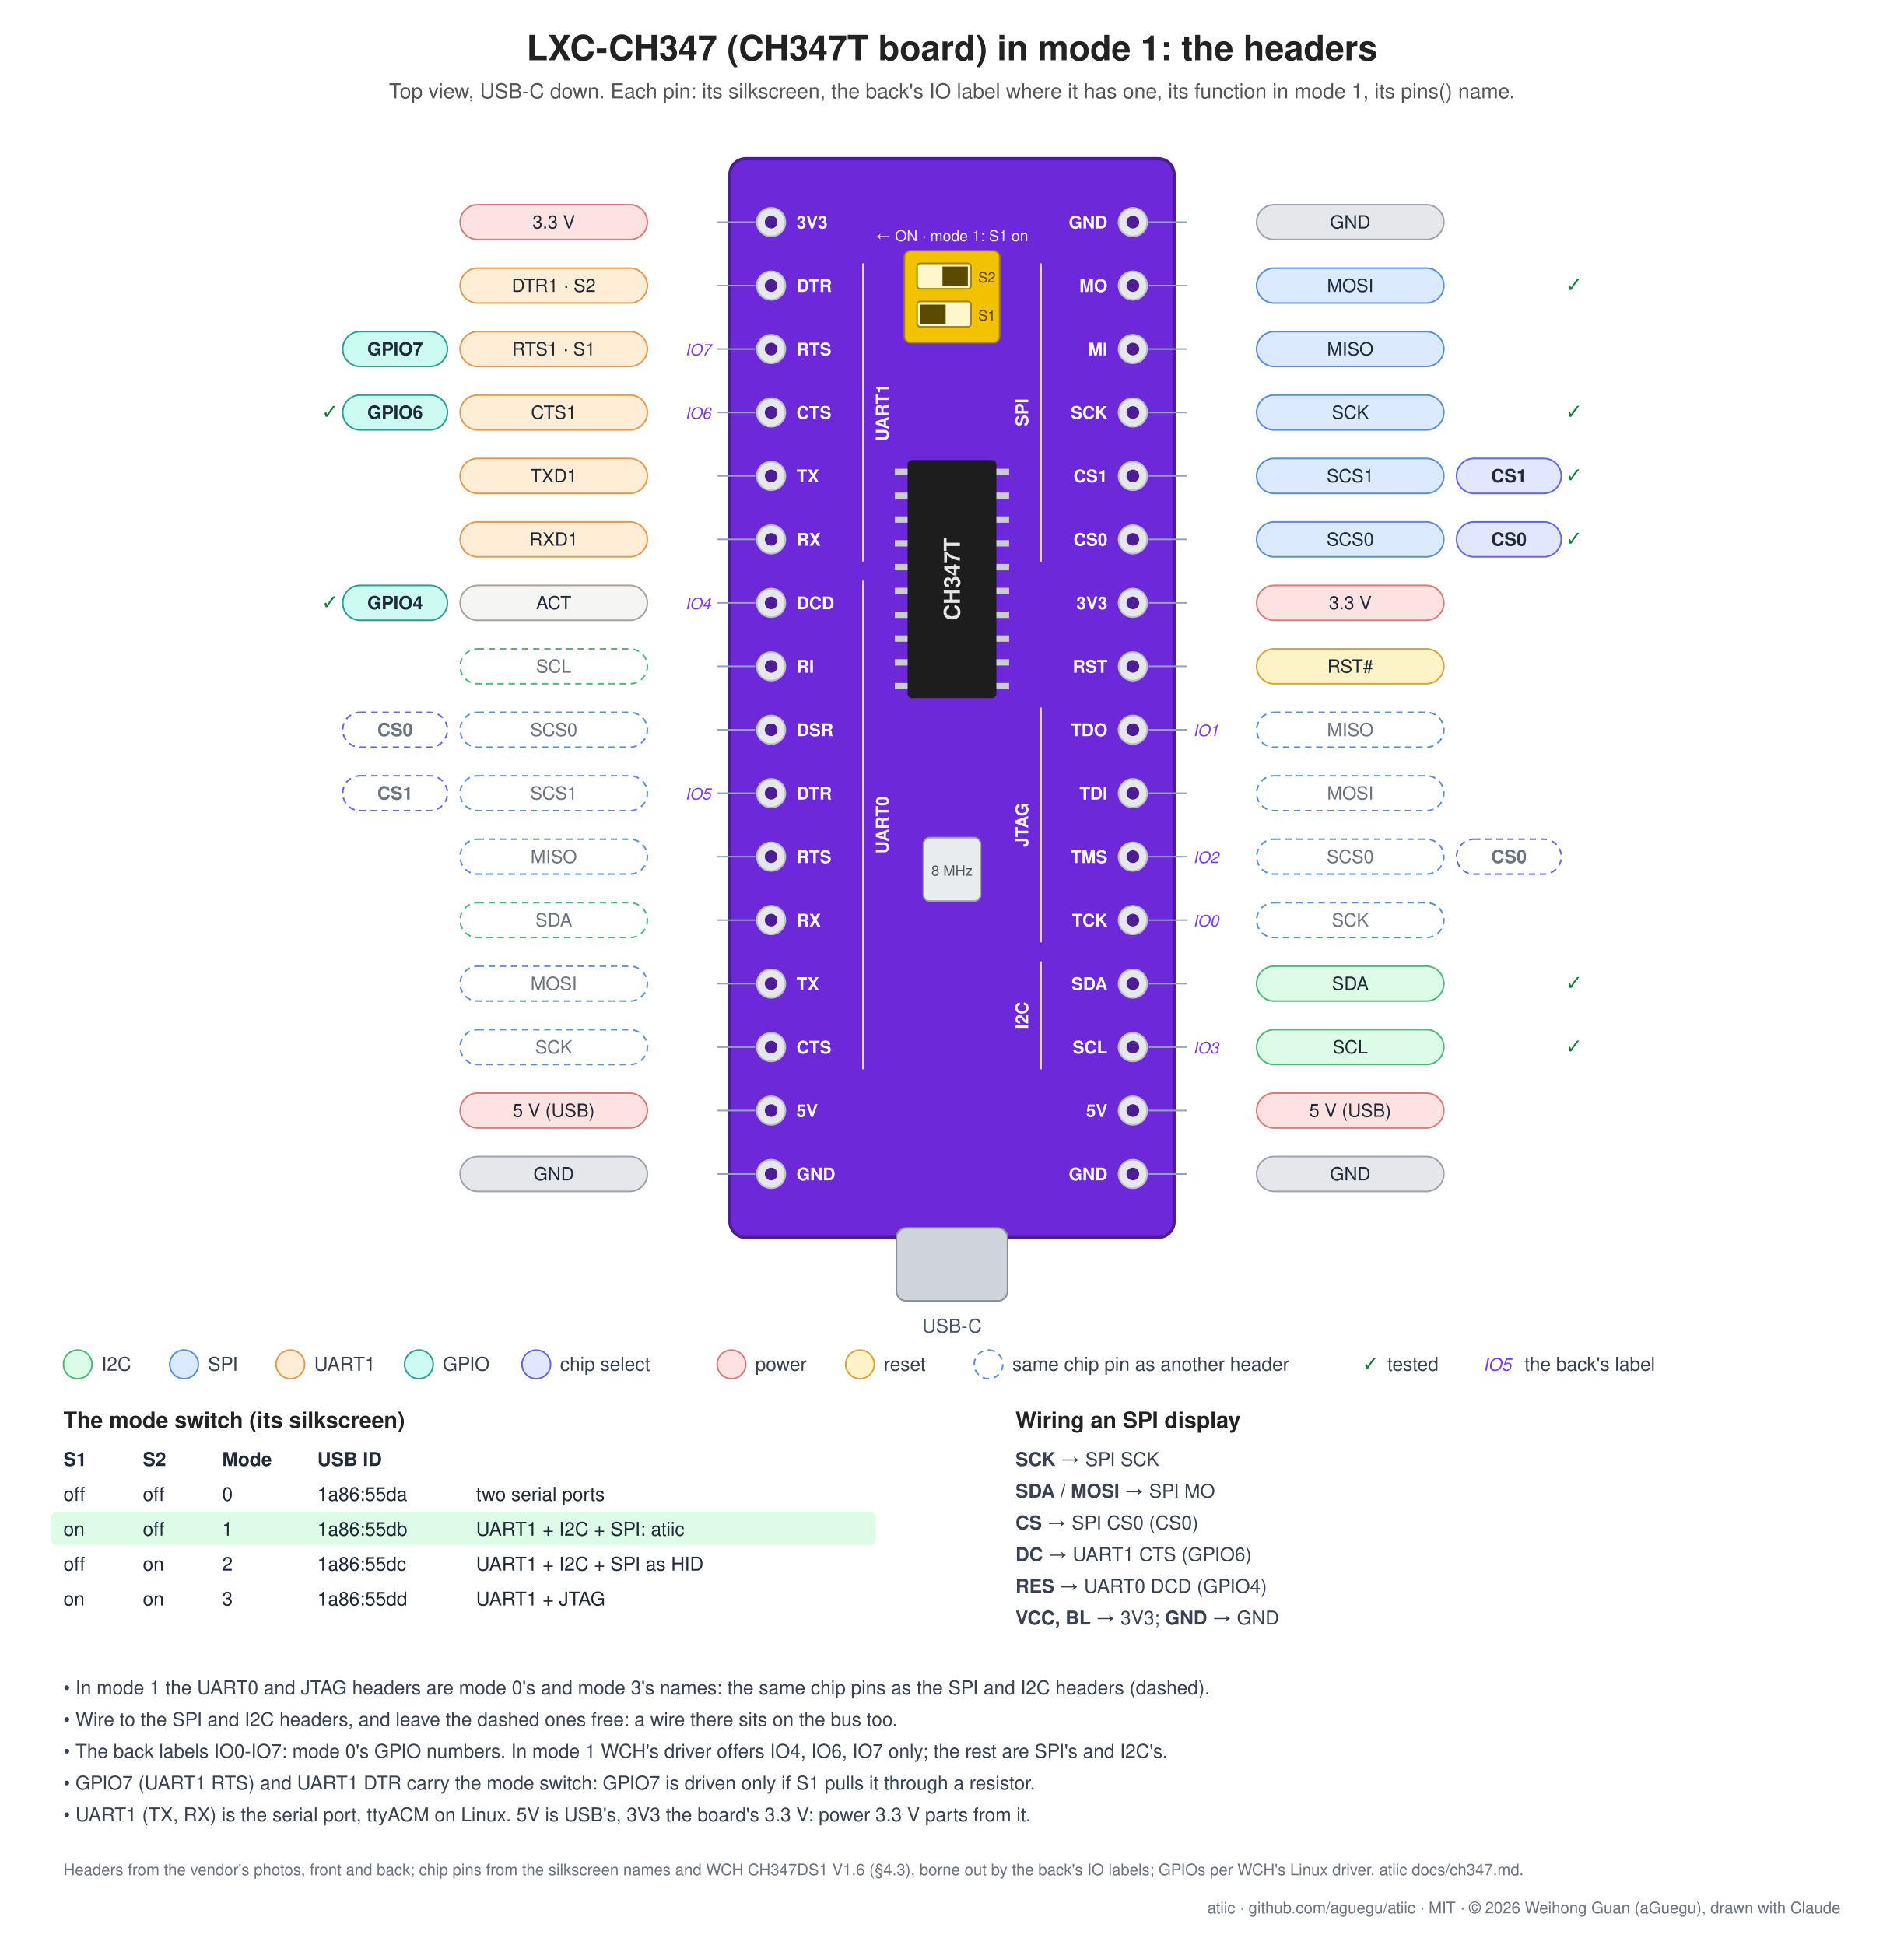
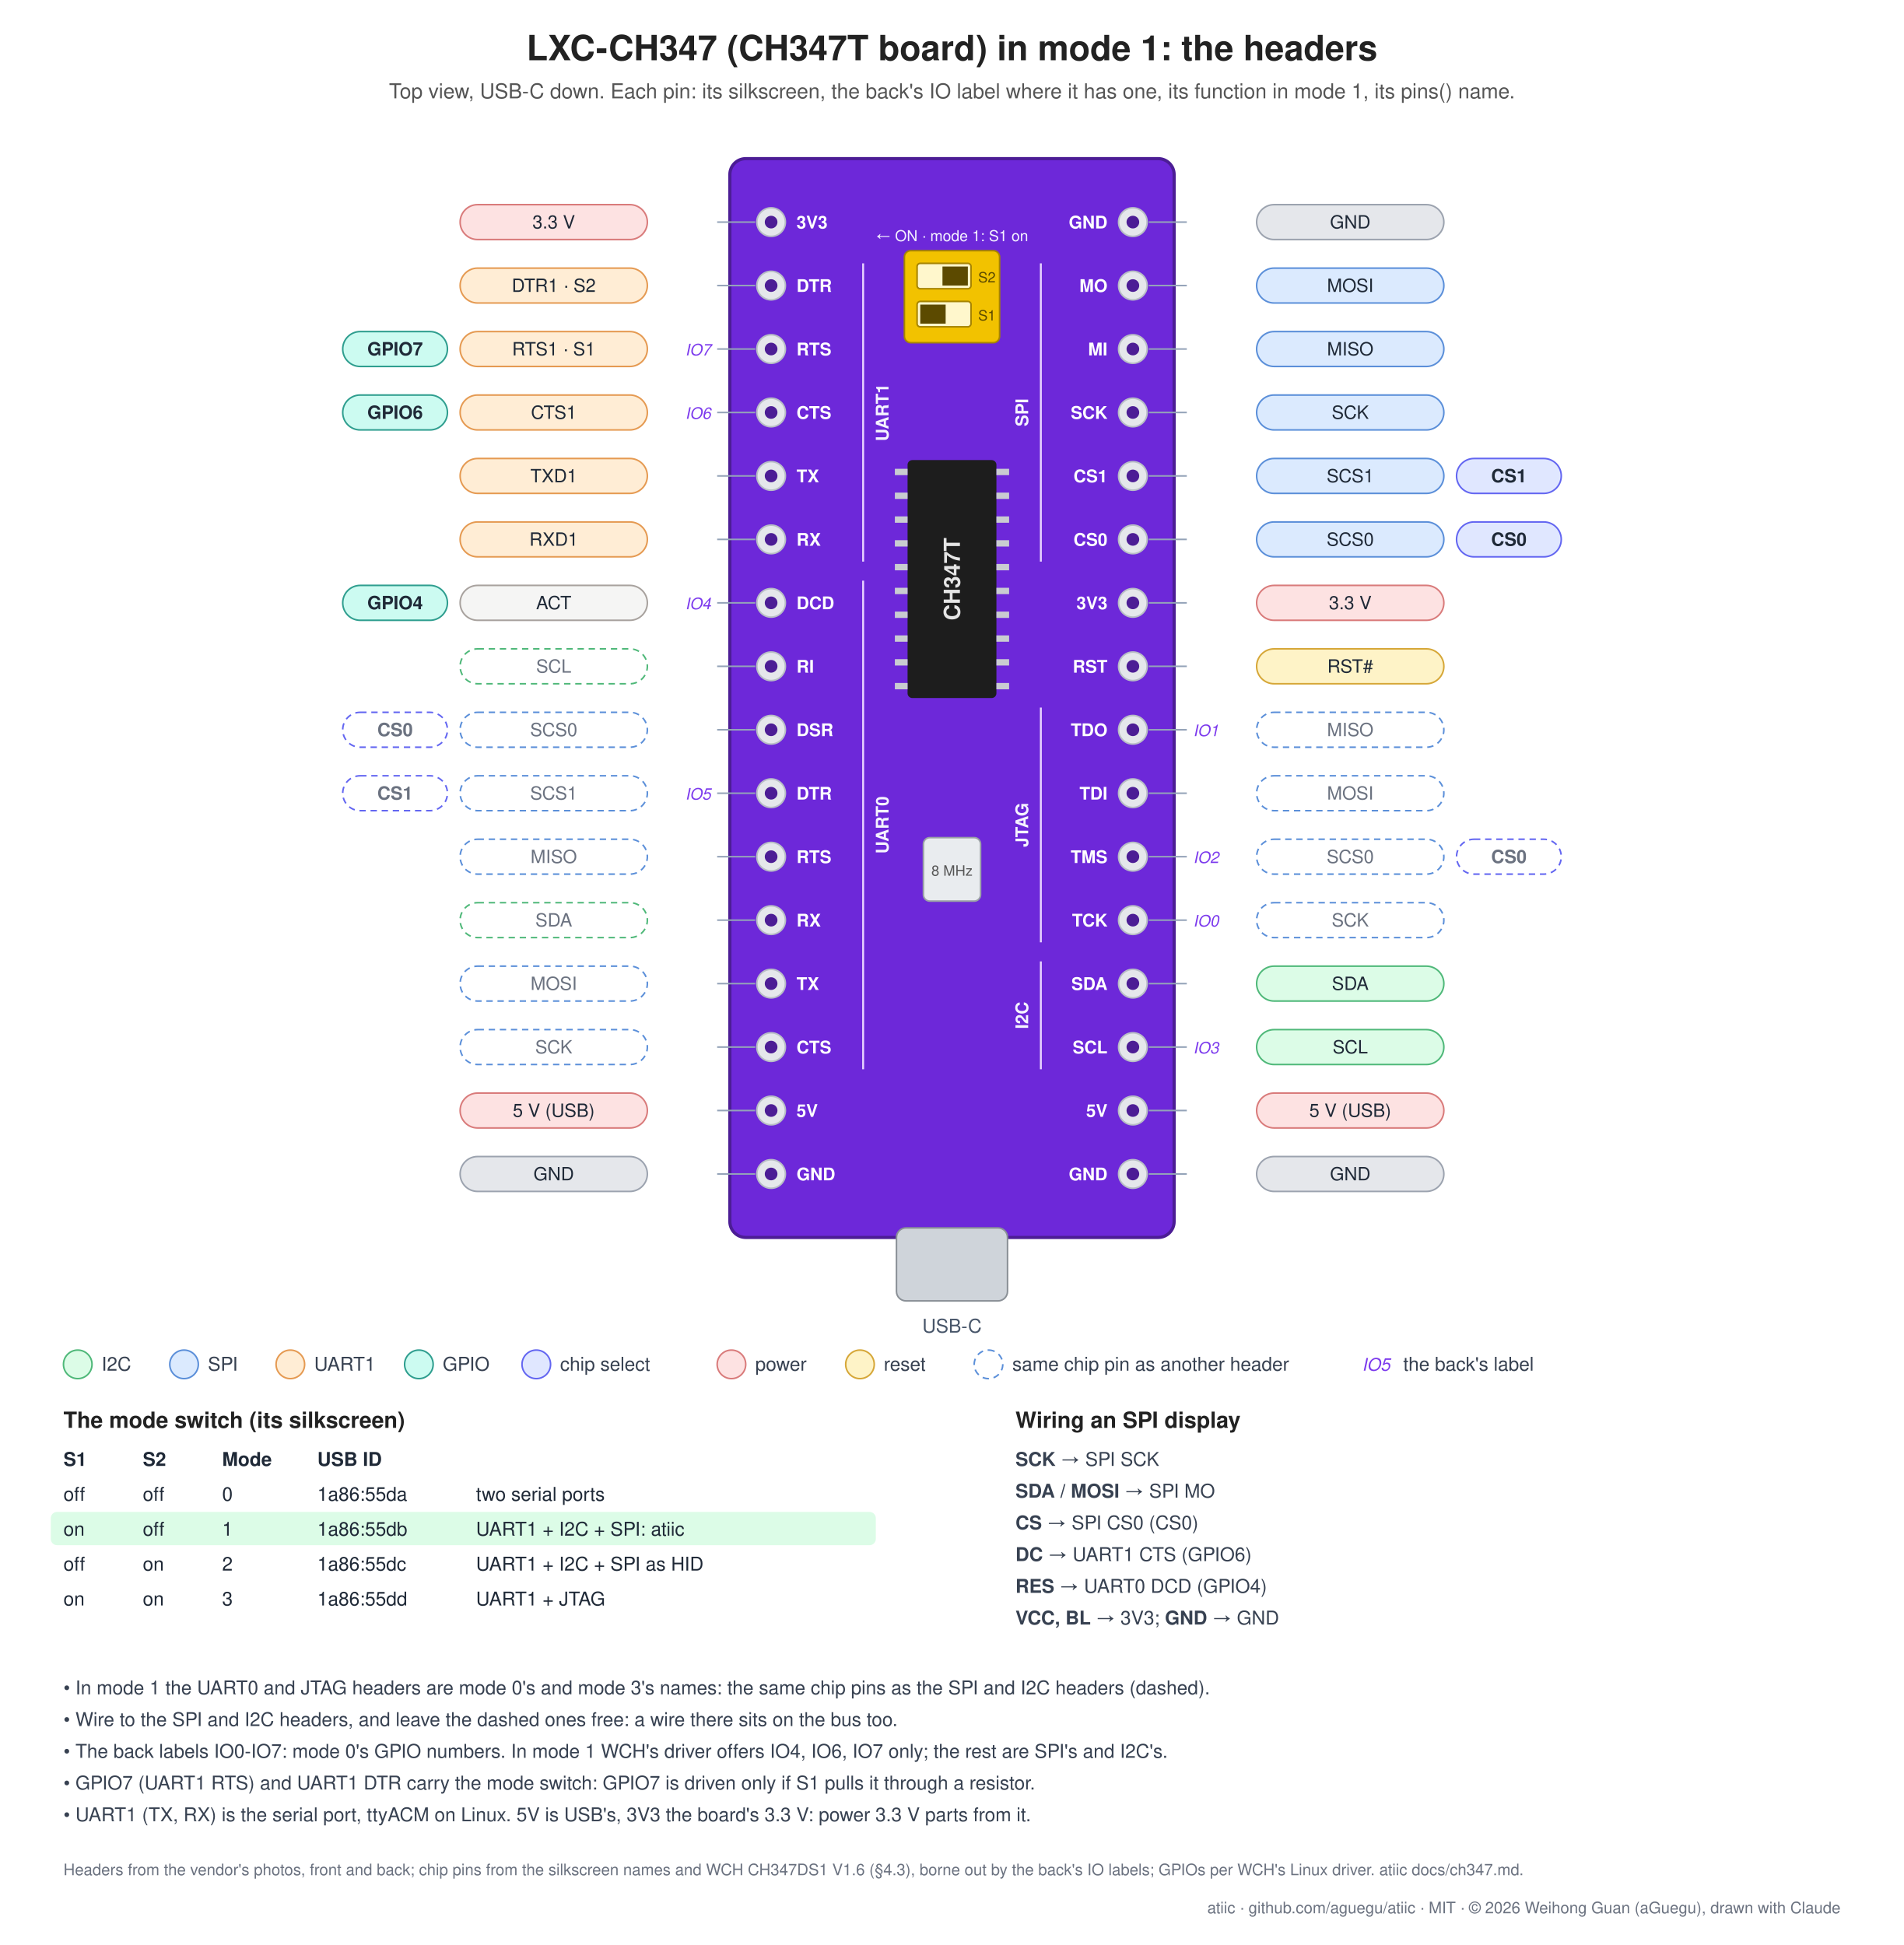
<svg xmlns="http://www.w3.org/2000/svg" viewBox="0 0 1200 1226" width="1200" height="1226" font-family="Helvetica, Arial, sans-serif">
  <rect width="1200" height="1226" fill="#ffffff" />
  <text x="600.0" y="38" text-anchor="middle" font-size="22" font-weight="bold" fill="#222">LXC-CH347 (CH347T board) in mode 1: the headers</text>
  <text x="600.0" y="62" text-anchor="middle" font-size="13" fill="#555">Top view, USB-C down. Each pin: its silkscreen, the back's IO label where it has one, its function in mode 1, its pins() name.</text>
  <rect x="460" y="100" width="280" height="680" rx="10" fill="#6d28d9" stroke="#4c1d95" stroke-width="2" />
  <circle cx="486" cy="740" r="9" fill="#e5e7eb" stroke="#b8bec5" />
  <circle cx="486" cy="740" r="4" fill="#4c1d95" />
  <text x="502" y="744" text-anchor="start" font-size="11" font-weight="bold" fill="#fff">GND</text>
  <line x1="476" y1="740" x2="452" y2="740" stroke="#94a3b8" />
  <rect x="290" y="729" width="118" height="22" rx="11" fill="#e5e7eb" stroke="#9ca3af" />
  <text x="349.0" y="744" text-anchor="middle" font-size="11.5" fill="#1f2937">GND</text>
  <circle cx="486" cy="700" r="9" fill="#e5e7eb" stroke="#b8bec5" />
  <circle cx="486" cy="700" r="4" fill="#4c1d95" />
  <text x="502" y="704" text-anchor="start" font-size="11" font-weight="bold" fill="#fff">5V</text>
  <line x1="476" y1="700" x2="452" y2="700" stroke="#94a3b8" />
  <rect x="290" y="689" width="118" height="22" rx="11" fill="#fde2e2" stroke="#d97b7b" />
  <text x="349.0" y="704" text-anchor="middle" font-size="11.5" fill="#1f2937">5 V (USB)</text>
  <circle cx="486" cy="660" r="9" fill="#e5e7eb" stroke="#b8bec5" />
  <circle cx="486" cy="660" r="4" fill="#4c1d95" />
  <text x="502" y="664" text-anchor="start" font-size="11" font-weight="bold" fill="#fff">CTS</text>
  <line x1="476" y1="660" x2="452" y2="660" stroke="#94a3b8" />
  <rect x="290" y="649" width="118" height="22" rx="11" fill="#ffffff" stroke="#5b8fd9" stroke-dasharray="4 3" />
  <text x="349.0" y="664" text-anchor="middle" font-size="11.5" fill="#6b7280">SCK</text>
  <circle cx="486" cy="620" r="9" fill="#e5e7eb" stroke="#b8bec5" />
  <circle cx="486" cy="620" r="4" fill="#4c1d95" />
  <text x="502" y="624" text-anchor="start" font-size="11" font-weight="bold" fill="#fff">TX</text>
  <line x1="476" y1="620" x2="452" y2="620" stroke="#94a3b8" />
  <rect x="290" y="609" width="118" height="22" rx="11" fill="#ffffff" stroke="#5b8fd9" stroke-dasharray="4 3" />
  <text x="349.0" y="624" text-anchor="middle" font-size="11.5" fill="#6b7280">MOSI</text>
  <circle cx="486" cy="580" r="9" fill="#e5e7eb" stroke="#b8bec5" />
  <circle cx="486" cy="580" r="4" fill="#4c1d95" />
  <text x="502" y="584" text-anchor="start" font-size="11" font-weight="bold" fill="#fff">RX</text>
  <line x1="476" y1="580" x2="452" y2="580" stroke="#94a3b8" />
  <rect x="290" y="569" width="118" height="22" rx="11" fill="#ffffff" stroke="#4fb879" stroke-dasharray="4 3" />
  <text x="349.0" y="584" text-anchor="middle" font-size="11.5" fill="#6b7280">SDA</text>
  <circle cx="486" cy="540" r="9" fill="#e5e7eb" stroke="#b8bec5" />
  <circle cx="486" cy="540" r="4" fill="#4c1d95" />
  <text x="502" y="544" text-anchor="start" font-size="11" font-weight="bold" fill="#fff">RTS</text>
  <line x1="476" y1="540" x2="452" y2="540" stroke="#94a3b8" />
  <rect x="290" y="529" width="118" height="22" rx="11" fill="#ffffff" stroke="#5b8fd9" stroke-dasharray="4 3" />
  <text x="349.0" y="544" text-anchor="middle" font-size="11.5" fill="#6b7280">MISO</text>
  <circle cx="486" cy="500" r="9" fill="#e5e7eb" stroke="#b8bec5" />
  <circle cx="486" cy="500" r="4" fill="#4c1d95" />
  <text x="502" y="504" text-anchor="start" font-size="11" font-weight="bold" fill="#fff">DTR</text>
  <line x1="476" y1="500" x2="452" y2="500" stroke="#94a3b8" />
  <text x="448" y="504" text-anchor="end" font-size="10" font-style="italic" fill="#7c3aed">IO5</text>
  <rect x="290" y="489" width="118" height="22" rx="11" fill="#ffffff" stroke="#5b8fd9" stroke-dasharray="4 3" />
  <text x="349.0" y="504" text-anchor="middle" font-size="11.5" fill="#6b7280">SCS1</text>
  <rect x="216" y="489" width="66" height="22" rx="11" fill="#ffffff" stroke="#6366f1" stroke-dasharray="4 3" />
  <text x="249.0" y="504" text-anchor="middle" font-size="11.5" font-weight="bold" fill="#6b7280">CS1</text>
  <circle cx="486" cy="460" r="9" fill="#e5e7eb" stroke="#b8bec5" />
  <circle cx="486" cy="460" r="4" fill="#4c1d95" />
  <text x="502" y="464" text-anchor="start" font-size="11" font-weight="bold" fill="#fff">DSR</text>
  <line x1="476" y1="460" x2="452" y2="460" stroke="#94a3b8" />
  <rect x="290" y="449" width="118" height="22" rx="11" fill="#ffffff" stroke="#5b8fd9" stroke-dasharray="4 3" />
  <text x="349.0" y="464" text-anchor="middle" font-size="11.5" fill="#6b7280">SCS0</text>
  <rect x="216" y="449" width="66" height="22" rx="11" fill="#ffffff" stroke="#6366f1" stroke-dasharray="4 3" />
  <text x="249.0" y="464" text-anchor="middle" font-size="11.5" font-weight="bold" fill="#6b7280">CS0</text>
  <circle cx="486" cy="420" r="9" fill="#e5e7eb" stroke="#b8bec5" />
  <circle cx="486" cy="420" r="4" fill="#4c1d95" />
  <text x="502" y="424" text-anchor="start" font-size="11" font-weight="bold" fill="#fff">RI</text>
  <line x1="476" y1="420" x2="452" y2="420" stroke="#94a3b8" />
  <rect x="290" y="409" width="118" height="22" rx="11" fill="#ffffff" stroke="#4fb879" stroke-dasharray="4 3" />
  <text x="349.0" y="424" text-anchor="middle" font-size="11.5" fill="#6b7280">SCL</text>
  <circle cx="486" cy="380" r="9" fill="#e5e7eb" stroke="#b8bec5" />
  <circle cx="486" cy="380" r="4" fill="#4c1d95" />
  <text x="502" y="384" text-anchor="start" font-size="11" font-weight="bold" fill="#fff">DCD</text>
  <line x1="476" y1="380" x2="452" y2="380" stroke="#94a3b8" />
  <text x="448" y="384" text-anchor="end" font-size="10" font-style="italic" fill="#7c3aed">IO4</text>
  <rect x="290" y="369" width="118" height="22" rx="11" fill="#f5f5f4" stroke="#a8a29e" />
  <text x="349.0" y="384" text-anchor="middle" font-size="11.5" fill="#1f2937">ACT</text>
  <rect x="216" y="369" width="66" height="22" rx="11" fill="#ccfbf1" stroke="#2f9e8f" />
  <text x="249.0" y="384" text-anchor="middle" font-size="11.5" font-weight="bold" fill="#1f2937">GPIO4</text>
-   <text x="208" y="384" text-anchor="middle" font-size="13" fill="#15803d">✓</text>
  <circle cx="486" cy="340" r="9" fill="#e5e7eb" stroke="#b8bec5" />
  <circle cx="486" cy="340" r="4" fill="#4c1d95" />
  <text x="502" y="344" text-anchor="start" font-size="11" font-weight="bold" fill="#fff">RX</text>
  <line x1="476" y1="340" x2="452" y2="340" stroke="#94a3b8" />
  <rect x="290" y="329" width="118" height="22" rx="11" fill="#ffedd5" stroke="#e59a52" />
  <text x="349.0" y="344" text-anchor="middle" font-size="11.5" fill="#1f2937">RXD1</text>
  <circle cx="486" cy="300" r="9" fill="#e5e7eb" stroke="#b8bec5" />
  <circle cx="486" cy="300" r="4" fill="#4c1d95" />
  <text x="502" y="304" text-anchor="start" font-size="11" font-weight="bold" fill="#fff">TX</text>
  <line x1="476" y1="300" x2="452" y2="300" stroke="#94a3b8" />
  <rect x="290" y="289" width="118" height="22" rx="11" fill="#ffedd5" stroke="#e59a52" />
  <text x="349.0" y="304" text-anchor="middle" font-size="11.5" fill="#1f2937">TXD1</text>
  <circle cx="486" cy="260" r="9" fill="#e5e7eb" stroke="#b8bec5" />
  <circle cx="486" cy="260" r="4" fill="#4c1d95" />
  <text x="502" y="264" text-anchor="start" font-size="11" font-weight="bold" fill="#fff">CTS</text>
  <line x1="476" y1="260" x2="452" y2="260" stroke="#94a3b8" />
  <text x="448" y="264" text-anchor="end" font-size="10" font-style="italic" fill="#7c3aed">IO6</text>
  <rect x="290" y="249" width="118" height="22" rx="11" fill="#ffedd5" stroke="#e59a52" />
  <text x="349.0" y="264" text-anchor="middle" font-size="11.5" fill="#1f2937">CTS1</text>
  <rect x="216" y="249" width="66" height="22" rx="11" fill="#ccfbf1" stroke="#2f9e8f" />
  <text x="249.0" y="264" text-anchor="middle" font-size="11.5" font-weight="bold" fill="#1f2937">GPIO6</text>
-   <text x="208" y="264" text-anchor="middle" font-size="13" fill="#15803d">✓</text>
  <circle cx="486" cy="220" r="9" fill="#e5e7eb" stroke="#b8bec5" />
  <circle cx="486" cy="220" r="4" fill="#4c1d95" />
  <text x="502" y="224" text-anchor="start" font-size="11" font-weight="bold" fill="#fff">RTS</text>
  <line x1="476" y1="220" x2="452" y2="220" stroke="#94a3b8" />
  <text x="448" y="224" text-anchor="end" font-size="10" font-style="italic" fill="#7c3aed">IO7</text>
  <rect x="290" y="209" width="118" height="22" rx="11" fill="#ffedd5" stroke="#e59a52" />
  <text x="349.0" y="224" text-anchor="middle" font-size="11.5" fill="#1f2937">RTS1 · S1</text>
  <rect x="216" y="209" width="66" height="22" rx="11" fill="#ccfbf1" stroke="#2f9e8f" />
  <text x="249.0" y="224" text-anchor="middle" font-size="11.5" font-weight="bold" fill="#1f2937">GPIO7</text>
  <circle cx="486" cy="180" r="9" fill="#e5e7eb" stroke="#b8bec5" />
  <circle cx="486" cy="180" r="4" fill="#4c1d95" />
  <text x="502" y="184" text-anchor="start" font-size="11" font-weight="bold" fill="#fff">DTR</text>
  <line x1="476" y1="180" x2="452" y2="180" stroke="#94a3b8" />
  <rect x="290" y="169" width="118" height="22" rx="11" fill="#ffedd5" stroke="#e59a52" />
  <text x="349.0" y="184" text-anchor="middle" font-size="11.5" fill="#1f2937">DTR1 · S2</text>
  <circle cx="486" cy="140" r="9" fill="#e5e7eb" stroke="#b8bec5" />
  <circle cx="486" cy="140" r="4" fill="#4c1d95" />
  <text x="502" y="144" text-anchor="start" font-size="11" font-weight="bold" fill="#fff">3V3</text>
  <line x1="476" y1="140" x2="452" y2="140" stroke="#94a3b8" />
  <rect x="290" y="129" width="118" height="22" rx="11" fill="#fde2e2" stroke="#d97b7b" />
  <text x="349.0" y="144" text-anchor="middle" font-size="11.5" fill="#1f2937">3.3 V</text>
  <circle cx="714" cy="740" r="9" fill="#e5e7eb" stroke="#b8bec5" />
  <circle cx="714" cy="740" r="4" fill="#4c1d95" />
  <text x="698" y="744" text-anchor="end" font-size="11" font-weight="bold" fill="#fff">GND</text>
  <line x1="724" y1="740" x2="748" y2="740" stroke="#94a3b8" />
  <rect x="792" y="729" width="118" height="22" rx="11" fill="#e5e7eb" stroke="#9ca3af" />
  <text x="851.0" y="744" text-anchor="middle" font-size="11.5" fill="#1f2937">GND</text>
  <circle cx="714" cy="700" r="9" fill="#e5e7eb" stroke="#b8bec5" />
  <circle cx="714" cy="700" r="4" fill="#4c1d95" />
  <text x="698" y="704" text-anchor="end" font-size="11" font-weight="bold" fill="#fff">5V</text>
  <line x1="724" y1="700" x2="748" y2="700" stroke="#94a3b8" />
  <rect x="792" y="689" width="118" height="22" rx="11" fill="#fde2e2" stroke="#d97b7b" />
  <text x="851.0" y="704" text-anchor="middle" font-size="11.5" fill="#1f2937">5 V (USB)</text>
  <circle cx="714" cy="660" r="9" fill="#e5e7eb" stroke="#b8bec5" />
  <circle cx="714" cy="660" r="4" fill="#4c1d95" />
  <text x="698" y="664" text-anchor="end" font-size="11" font-weight="bold" fill="#fff">SCL</text>
  <line x1="724" y1="660" x2="748" y2="660" stroke="#94a3b8" />
  <text x="752" y="664" text-anchor="start" font-size="10" font-style="italic" fill="#7c3aed">IO3</text>
  <rect x="792" y="649" width="118" height="22" rx="11" fill="#dcfce7" stroke="#4fb879" />
  <text x="851.0" y="664" text-anchor="middle" font-size="11.5" fill="#1f2937">SCL</text>
-   <text x="992" y="664" text-anchor="middle" font-size="13" fill="#15803d">✓</text>
  <circle cx="714" cy="620" r="9" fill="#e5e7eb" stroke="#b8bec5" />
  <circle cx="714" cy="620" r="4" fill="#4c1d95" />
  <text x="698" y="624" text-anchor="end" font-size="11" font-weight="bold" fill="#fff">SDA</text>
  <line x1="724" y1="620" x2="748" y2="620" stroke="#94a3b8" />
  <rect x="792" y="609" width="118" height="22" rx="11" fill="#dcfce7" stroke="#4fb879" />
  <text x="851.0" y="624" text-anchor="middle" font-size="11.5" fill="#1f2937">SDA</text>
-   <text x="992" y="624" text-anchor="middle" font-size="13" fill="#15803d">✓</text>
  <circle cx="714" cy="580" r="9" fill="#e5e7eb" stroke="#b8bec5" />
  <circle cx="714" cy="580" r="4" fill="#4c1d95" />
  <text x="698" y="584" text-anchor="end" font-size="11" font-weight="bold" fill="#fff">TCK</text>
  <line x1="724" y1="580" x2="748" y2="580" stroke="#94a3b8" />
  <text x="752" y="584" text-anchor="start" font-size="10" font-style="italic" fill="#7c3aed">IO0</text>
  <rect x="792" y="569" width="118" height="22" rx="11" fill="#ffffff" stroke="#5b8fd9" stroke-dasharray="4 3" />
  <text x="851.0" y="584" text-anchor="middle" font-size="11.5" fill="#6b7280">SCK</text>
  <circle cx="714" cy="540" r="9" fill="#e5e7eb" stroke="#b8bec5" />
  <circle cx="714" cy="540" r="4" fill="#4c1d95" />
  <text x="698" y="544" text-anchor="end" font-size="11" font-weight="bold" fill="#fff">TMS</text>
  <line x1="724" y1="540" x2="748" y2="540" stroke="#94a3b8" />
  <text x="752" y="544" text-anchor="start" font-size="10" font-style="italic" fill="#7c3aed">IO2</text>
  <rect x="792" y="529" width="118" height="22" rx="11" fill="#ffffff" stroke="#5b8fd9" stroke-dasharray="4 3" />
  <text x="851.0" y="544" text-anchor="middle" font-size="11.5" fill="#6b7280">SCS0</text>
  <rect x="918" y="529" width="66" height="22" rx="11" fill="#ffffff" stroke="#6366f1" stroke-dasharray="4 3" />
  <text x="951.0" y="544" text-anchor="middle" font-size="11.5" font-weight="bold" fill="#6b7280">CS0</text>
  <circle cx="714" cy="500" r="9" fill="#e5e7eb" stroke="#b8bec5" />
  <circle cx="714" cy="500" r="4" fill="#4c1d95" />
  <text x="698" y="504" text-anchor="end" font-size="11" font-weight="bold" fill="#fff">TDI</text>
  <line x1="724" y1="500" x2="748" y2="500" stroke="#94a3b8" />
  <rect x="792" y="489" width="118" height="22" rx="11" fill="#ffffff" stroke="#5b8fd9" stroke-dasharray="4 3" />
  <text x="851.0" y="504" text-anchor="middle" font-size="11.5" fill="#6b7280">MOSI</text>
  <circle cx="714" cy="460" r="9" fill="#e5e7eb" stroke="#b8bec5" />
  <circle cx="714" cy="460" r="4" fill="#4c1d95" />
  <text x="698" y="464" text-anchor="end" font-size="11" font-weight="bold" fill="#fff">TDO</text>
  <line x1="724" y1="460" x2="748" y2="460" stroke="#94a3b8" />
  <text x="752" y="464" text-anchor="start" font-size="10" font-style="italic" fill="#7c3aed">IO1</text>
  <rect x="792" y="449" width="118" height="22" rx="11" fill="#ffffff" stroke="#5b8fd9" stroke-dasharray="4 3" />
  <text x="851.0" y="464" text-anchor="middle" font-size="11.5" fill="#6b7280">MISO</text>
  <circle cx="714" cy="420" r="9" fill="#e5e7eb" stroke="#b8bec5" />
  <circle cx="714" cy="420" r="4" fill="#4c1d95" />
  <text x="698" y="424" text-anchor="end" font-size="11" font-weight="bold" fill="#fff">RST</text>
  <line x1="724" y1="420" x2="748" y2="420" stroke="#94a3b8" />
  <rect x="792" y="409" width="118" height="22" rx="11" fill="#fef3c7" stroke="#d6a738" />
  <text x="851.0" y="424" text-anchor="middle" font-size="11.5" fill="#1f2937">RST#</text>
  <circle cx="714" cy="380" r="9" fill="#e5e7eb" stroke="#b8bec5" />
  <circle cx="714" cy="380" r="4" fill="#4c1d95" />
  <text x="698" y="384" text-anchor="end" font-size="11" font-weight="bold" fill="#fff">3V3</text>
  <line x1="724" y1="380" x2="748" y2="380" stroke="#94a3b8" />
  <rect x="792" y="369" width="118" height="22" rx="11" fill="#fde2e2" stroke="#d97b7b" />
  <text x="851.0" y="384" text-anchor="middle" font-size="11.5" fill="#1f2937">3.3 V</text>
  <circle cx="714" cy="340" r="9" fill="#e5e7eb" stroke="#b8bec5" />
  <circle cx="714" cy="340" r="4" fill="#4c1d95" />
  <text x="698" y="344" text-anchor="end" font-size="11" font-weight="bold" fill="#fff">CS0</text>
  <line x1="724" y1="340" x2="748" y2="340" stroke="#94a3b8" />
  <rect x="792" y="329" width="118" height="22" rx="11" fill="#dbeafe" stroke="#5b8fd9" />
  <text x="851.0" y="344" text-anchor="middle" font-size="11.5" fill="#1f2937">SCS0</text>
  <rect x="918" y="329" width="66" height="22" rx="11" fill="#e0e7ff" stroke="#6366f1" />
  <text x="951.0" y="344" text-anchor="middle" font-size="11.5" font-weight="bold" fill="#1f2937">CS0</text>
-   <text x="992" y="344" text-anchor="middle" font-size="13" fill="#15803d">✓</text>
  <circle cx="714" cy="300" r="9" fill="#e5e7eb" stroke="#b8bec5" />
  <circle cx="714" cy="300" r="4" fill="#4c1d95" />
  <text x="698" y="304" text-anchor="end" font-size="11" font-weight="bold" fill="#fff">CS1</text>
  <line x1="724" y1="300" x2="748" y2="300" stroke="#94a3b8" />
  <rect x="792" y="289" width="118" height="22" rx="11" fill="#dbeafe" stroke="#5b8fd9" />
  <text x="851.0" y="304" text-anchor="middle" font-size="11.5" fill="#1f2937">SCS1</text>
  <rect x="918" y="289" width="66" height="22" rx="11" fill="#e0e7ff" stroke="#6366f1" />
  <text x="951.0" y="304" text-anchor="middle" font-size="11.5" font-weight="bold" fill="#1f2937">CS1</text>
-   <text x="992" y="304" text-anchor="middle" font-size="13" fill="#15803d">✓</text>
  <circle cx="714" cy="260" r="9" fill="#e5e7eb" stroke="#b8bec5" />
  <circle cx="714" cy="260" r="4" fill="#4c1d95" />
  <text x="698" y="264" text-anchor="end" font-size="11" font-weight="bold" fill="#fff">SCK</text>
  <line x1="724" y1="260" x2="748" y2="260" stroke="#94a3b8" />
  <rect x="792" y="249" width="118" height="22" rx="11" fill="#dbeafe" stroke="#5b8fd9" />
  <text x="851.0" y="264" text-anchor="middle" font-size="11.5" fill="#1f2937">SCK</text>
-   <text x="992" y="264" text-anchor="middle" font-size="13" fill="#15803d">✓</text>
  <circle cx="714" cy="220" r="9" fill="#e5e7eb" stroke="#b8bec5" />
  <circle cx="714" cy="220" r="4" fill="#4c1d95" />
  <text x="698" y="224" text-anchor="end" font-size="11" font-weight="bold" fill="#fff">MI</text>
  <line x1="724" y1="220" x2="748" y2="220" stroke="#94a3b8" />
  <rect x="792" y="209" width="118" height="22" rx="11" fill="#dbeafe" stroke="#5b8fd9" />
  <text x="851.0" y="224" text-anchor="middle" font-size="11.5" fill="#1f2937">MISO</text>
  <circle cx="714" cy="180" r="9" fill="#e5e7eb" stroke="#b8bec5" />
  <circle cx="714" cy="180" r="4" fill="#4c1d95" />
  <text x="698" y="184" text-anchor="end" font-size="11" font-weight="bold" fill="#fff">MO</text>
  <line x1="724" y1="180" x2="748" y2="180" stroke="#94a3b8" />
  <rect x="792" y="169" width="118" height="22" rx="11" fill="#dbeafe" stroke="#5b8fd9" />
  <text x="851.0" y="184" text-anchor="middle" font-size="11.5" fill="#1f2937">MOSI</text>
-   <text x="992" y="184" text-anchor="middle" font-size="13" fill="#15803d">✓</text>
  <circle cx="714" cy="140" r="9" fill="#e5e7eb" stroke="#b8bec5" />
  <circle cx="714" cy="140" r="4" fill="#4c1d95" />
  <text x="698" y="144" text-anchor="end" font-size="11" font-weight="bold" fill="#fff">GND</text>
  <line x1="724" y1="140" x2="748" y2="140" stroke="#94a3b8" />
  <rect x="792" y="129" width="118" height="22" rx="11" fill="#e5e7eb" stroke="#9ca3af" />
  <text x="851.0" y="144" text-anchor="middle" font-size="11.5" fill="#1f2937">GND</text>
  <line x1="544" y1="366" x2="544" y2="674" stroke="#e9d5ff" stroke-width="1.2" />
  <text transform="translate(560 520.0) rotate(-90)" text-anchor="middle" font-size="11" font-weight="bold" fill="#f5f3ff">UART0</text>
  <line x1="544" y1="166" x2="544" y2="354" stroke="#e9d5ff" stroke-width="1.2" />
  <text transform="translate(560 260.0) rotate(-90)" text-anchor="middle" font-size="11" font-weight="bold" fill="#f5f3ff">UART1</text>
  <line x1="656" y1="606" x2="656" y2="674" stroke="#e9d5ff" stroke-width="1.2" />
  <text transform="translate(648 640.0) rotate(-90)" text-anchor="middle" font-size="11" font-weight="bold" fill="#f5f3ff">I2C</text>
  <line x1="656" y1="446" x2="656" y2="594" stroke="#e9d5ff" stroke-width="1.2" />
  <text transform="translate(648 520.0) rotate(-90)" text-anchor="middle" font-size="11" font-weight="bold" fill="#f5f3ff">JTAG</text>
  <line x1="656" y1="166" x2="656" y2="354" stroke="#e9d5ff" stroke-width="1.2" />
  <text transform="translate(648 260.0) rotate(-90)" text-anchor="middle" font-size="11" font-weight="bold" fill="#f5f3ff">SPI</text>
  <rect x="572.0" y="290" width="56" height="150" rx="3" fill="#1d1d1d" />
  <rect x="564.0" y="295.5" width="8" height="4" fill="#c9ccd1" />
  <rect x="628.0" y="295.5" width="8" height="4" fill="#c9ccd1" />
  <rect x="564.0" y="310.5" width="8" height="4" fill="#c9ccd1" />
  <rect x="628.0" y="310.5" width="8" height="4" fill="#c9ccd1" />
  <rect x="564.0" y="325.5" width="8" height="4" fill="#c9ccd1" />
  <rect x="628.0" y="325.5" width="8" height="4" fill="#c9ccd1" />
  <rect x="564.0" y="340.5" width="8" height="4" fill="#c9ccd1" />
  <rect x="628.0" y="340.5" width="8" height="4" fill="#c9ccd1" />
  <rect x="564.0" y="355.5" width="8" height="4" fill="#c9ccd1" />
  <rect x="628.0" y="355.5" width="8" height="4" fill="#c9ccd1" />
  <rect x="564.0" y="370.5" width="8" height="4" fill="#c9ccd1" />
  <rect x="628.0" y="370.5" width="8" height="4" fill="#c9ccd1" />
  <rect x="564.0" y="385.5" width="8" height="4" fill="#c9ccd1" />
  <rect x="628.0" y="385.5" width="8" height="4" fill="#c9ccd1" />
  <rect x="564.0" y="400.5" width="8" height="4" fill="#c9ccd1" />
  <rect x="628.0" y="400.5" width="8" height="4" fill="#c9ccd1" />
  <rect x="564.0" y="415.5" width="8" height="4" fill="#c9ccd1" />
  <rect x="628.0" y="415.5" width="8" height="4" fill="#c9ccd1" />
  <rect x="564.0" y="430.5" width="8" height="4" fill="#c9ccd1" />
  <rect x="628.0" y="430.5" width="8" height="4" fill="#c9ccd1" />
  <text transform="translate(605.0 365.0) rotate(-90)" text-anchor="middle" font-size="14" font-weight="bold" fill="#e5e5e5">CH347T</text>
  <rect x="582.0" y="528" width="36" height="40" rx="4" fill="#e9ecef" stroke="#9aa0a6" />
  <text x="600.0" y="552" text-anchor="middle" font-size="9" fill="#555">8 MHz</text>
  <rect x="570.0" y="158" width="60" height="58" rx="4" fill="#f2c200" stroke="#a68400" />
  <rect x="578.0" y="166" width="34" height="16" rx="2" fill="#fff7cc" stroke="#a68400" />
  <rect x="594.0" y="168" width="16" height="12" fill="#5c4a00" />
  <text x="622.0" y="178" text-anchor="middle" font-size="9" fill="#5c4a00">S2</text>
  <rect x="578.0" y="190" width="34" height="16" rx="2" fill="#fff7cc" stroke="#a68400" />
  <rect x="580.0" y="192" width="16" height="12" fill="#5c4a00" />
  <text x="622.0" y="202" text-anchor="middle" font-size="9" fill="#5c4a00">S1</text>
  <text x="600.0" y="152" text-anchor="middle" font-size="9.5" fill="#f5f3ff">← ON · mode 1: S1 on</text>
  <rect x="565.0" y="774" width="70" height="46" rx="6" fill="#cfd4da" stroke="#8a9096" />
  <text x="600.0" y="840" text-anchor="middle" font-size="12" fill="#475569">USB-C</text>
  <rect x="40" y="851" width="18" height="18" rx="9" fill="#dcfce7" stroke="#4fb879" />
  <text x="64" y="864" font-size="12" fill="#374151">I2C</text>
  <rect x="107" y="851" width="18" height="18" rx="9" fill="#dbeafe" stroke="#5b8fd9" />
  <text x="131" y="864" font-size="12" fill="#374151">SPI</text>
  <rect x="174" y="851" width="18" height="18" rx="9" fill="#ffedd5" stroke="#e59a52" />
  <text x="198" y="864" font-size="12" fill="#374151">UART1</text>
  <rect x="255" y="851" width="18" height="18" rx="9" fill="#ccfbf1" stroke="#2f9e8f" />
  <text x="279" y="864" font-size="12" fill="#374151">GPIO</text>
  <rect x="329" y="851" width="18" height="18" rx="9" fill="#e0e7ff" stroke="#6366f1" />
  <text x="353" y="864" font-size="12" fill="#374151">chip select</text>
  <rect x="452" y="851" width="18" height="18" rx="9" fill="#fde2e2" stroke="#d97b7b" />
  <text x="476" y="864" font-size="12" fill="#374151">power</text>
  <rect x="533" y="851" width="18" height="18" rx="9" fill="#fef3c7" stroke="#d6a738" />
  <text x="557" y="864" font-size="12" fill="#374151">reset</text>
  <rect x="614" y="851" width="18" height="18" rx="9" fill="#ffffff" stroke="#5b8fd9" stroke-dasharray="4 3" />
  <text x="638" y="864" font-size="12" fill="#374151">same chip pin as another header</text>
-   <text x="858.4" y="864" font-size="13" fill="#15803d">✓</text>
-   <text x="874.4" y="864" font-size="12" fill="#374151">tested</text>
-   <text x="934.8" y="864" font-size="11" font-style="italic" fill="#7c3aed">IO5</text>
-   <text x="960.8" y="864" font-size="12" fill="#374151">the back's label</text>
+   <text x="858.4" y="864" font-size="11" font-style="italic" fill="#7c3aed">IO5</text>
+   <text x="884.4" y="864" font-size="12" fill="#374151">the back's label</text>
  <text x="40" y="900" font-size="14" font-weight="bold" fill="#222">The mode switch (its silkscreen)</text>
  <text x="40" y="924" font-size="12" font-weight="bold" fill="#1f2937">
    <tspan font-weight="bold">S1</tspan>
  </text>
  <text x="90" y="924" font-size="12" font-weight="bold" fill="#1f2937">
    <tspan font-weight="bold">S2</tspan>
  </text>
  <text x="140" y="924" font-size="12" font-weight="bold" fill="#1f2937">
    <tspan font-weight="bold">Mode</tspan>
  </text>
  <text x="200" y="924" font-size="12" font-weight="bold" fill="#1f2937">
    <tspan font-weight="bold">USB ID</tspan>
  </text>
  <text x="300" y="924" font-size="12" font-weight="bold" fill="#1f2937" />
  <text x="40" y="946" font-size="12" fill="#1f2937">off</text>
  <text x="90" y="946" font-size="12" fill="#1f2937">off</text>
  <text x="140" y="946" font-size="12" fill="#1f2937">0</text>
  <text x="200" y="946" font-size="12" fill="#1f2937">1a86:55da</text>
  <text x="300" y="946" font-size="12" fill="#1f2937">two serial ports</text>
  <rect x="32" y="953" width="520" height="21" rx="4" fill="#dcfce7" />
  <text x="40" y="968" font-size="12" fill="#1f2937">on</text>
  <text x="90" y="968" font-size="12" fill="#1f2937">off</text>
  <text x="140" y="968" font-size="12" fill="#1f2937">1</text>
  <text x="200" y="968" font-size="12" fill="#1f2937">1a86:55db</text>
  <text x="300" y="968" font-size="12" fill="#1f2937">UART1 + I2C + SPI: atiic</text>
  <text x="40" y="990" font-size="12" fill="#1f2937">off</text>
  <text x="90" y="990" font-size="12" fill="#1f2937">on</text>
  <text x="140" y="990" font-size="12" fill="#1f2937">2</text>
  <text x="200" y="990" font-size="12" fill="#1f2937">1a86:55dc</text>
  <text x="300" y="990" font-size="12" fill="#1f2937">UART1 + I2C + SPI as HID</text>
  <text x="40" y="1012" font-size="12" fill="#1f2937">on</text>
  <text x="90" y="1012" font-size="12" fill="#1f2937">on</text>
  <text x="140" y="1012" font-size="12" fill="#1f2937">3</text>
  <text x="200" y="1012" font-size="12" fill="#1f2937">1a86:55dd</text>
  <text x="300" y="1012" font-size="12" fill="#1f2937">UART1 + JTAG</text>
  <text x="640" y="900" font-size="14" font-weight="bold" fill="#222">Wiring an SPI display</text>
  <text x="640" y="924" font-size="12" fill="#374151">
    <tspan font-weight="bold">SCK</tspan> → SPI SCK</text>
  <text x="640" y="944" font-size="12" fill="#374151">
    <tspan font-weight="bold">SDA / MOSI</tspan> → SPI MO</text>
  <text x="640" y="964" font-size="12" fill="#374151">
    <tspan font-weight="bold">CS</tspan> → SPI CS0 (CS0)</text>
  <text x="640" y="984" font-size="12" fill="#374151">
    <tspan font-weight="bold">DC</tspan> → UART1 CTS (GPIO6)</text>
  <text x="640" y="1004" font-size="12" fill="#374151">
    <tspan font-weight="bold">RES</tspan> → UART0 DCD (GPIO4)</text>
  <text x="640" y="1024" font-size="12" fill="#374151">
    <tspan font-weight="bold">VCC, BL</tspan> → 3V3; <tspan font-weight="bold">GND</tspan> → GND</text>
  <text x="40" y="1068" font-size="12" fill="#374151">• In mode 1 the UART0 and JTAG headers are mode 0's and mode 3's names: the same chip pins as the SPI and I2C headers (dashed).</text>
  <text x="40" y="1088" font-size="12" fill="#374151">• Wire to the SPI and I2C headers, and leave the dashed ones free: a wire there sits on the bus too.</text>
  <text x="40" y="1108" font-size="12" fill="#374151">• The back labels IO0-IO7: mode 0's GPIO numbers. In mode 1 WCH's driver offers IO4, IO6, IO7 only; the rest are SPI's and I2C's.</text>
  <text x="40" y="1128" font-size="12" fill="#374151">• GPIO7 (UART1 RTS) and UART1 DTR carry the mode switch: GPIO7 is driven only if S1 pulls it through a resistor.</text>
  <text x="40" y="1148" font-size="12" fill="#374151">• UART1 (TX, RX) is the serial port, ttyACM on Linux. 5V is USB's, 3V3 the board's 3.3 V: power 3.3 V parts from it.</text>
  <text x="40" y="1182" font-size="10" fill="#6b7280">Headers from the vendor's photos, front and back; chip pins from the silkscreen names and WCH CH347DS1 V1.6 (§4.3), borne out by the back's IO labels; GPIOs per WCH's Linux driver. atiic docs/ch347.md.</text>
  <text x="1160" y="1206" text-anchor="end" font-size="10" fill="#6b7280">atiic · github.com/aguegu/atiic · MIT · © 2026 Weihong Guan (aGuegu), drawn with Claude</text>
</svg>
